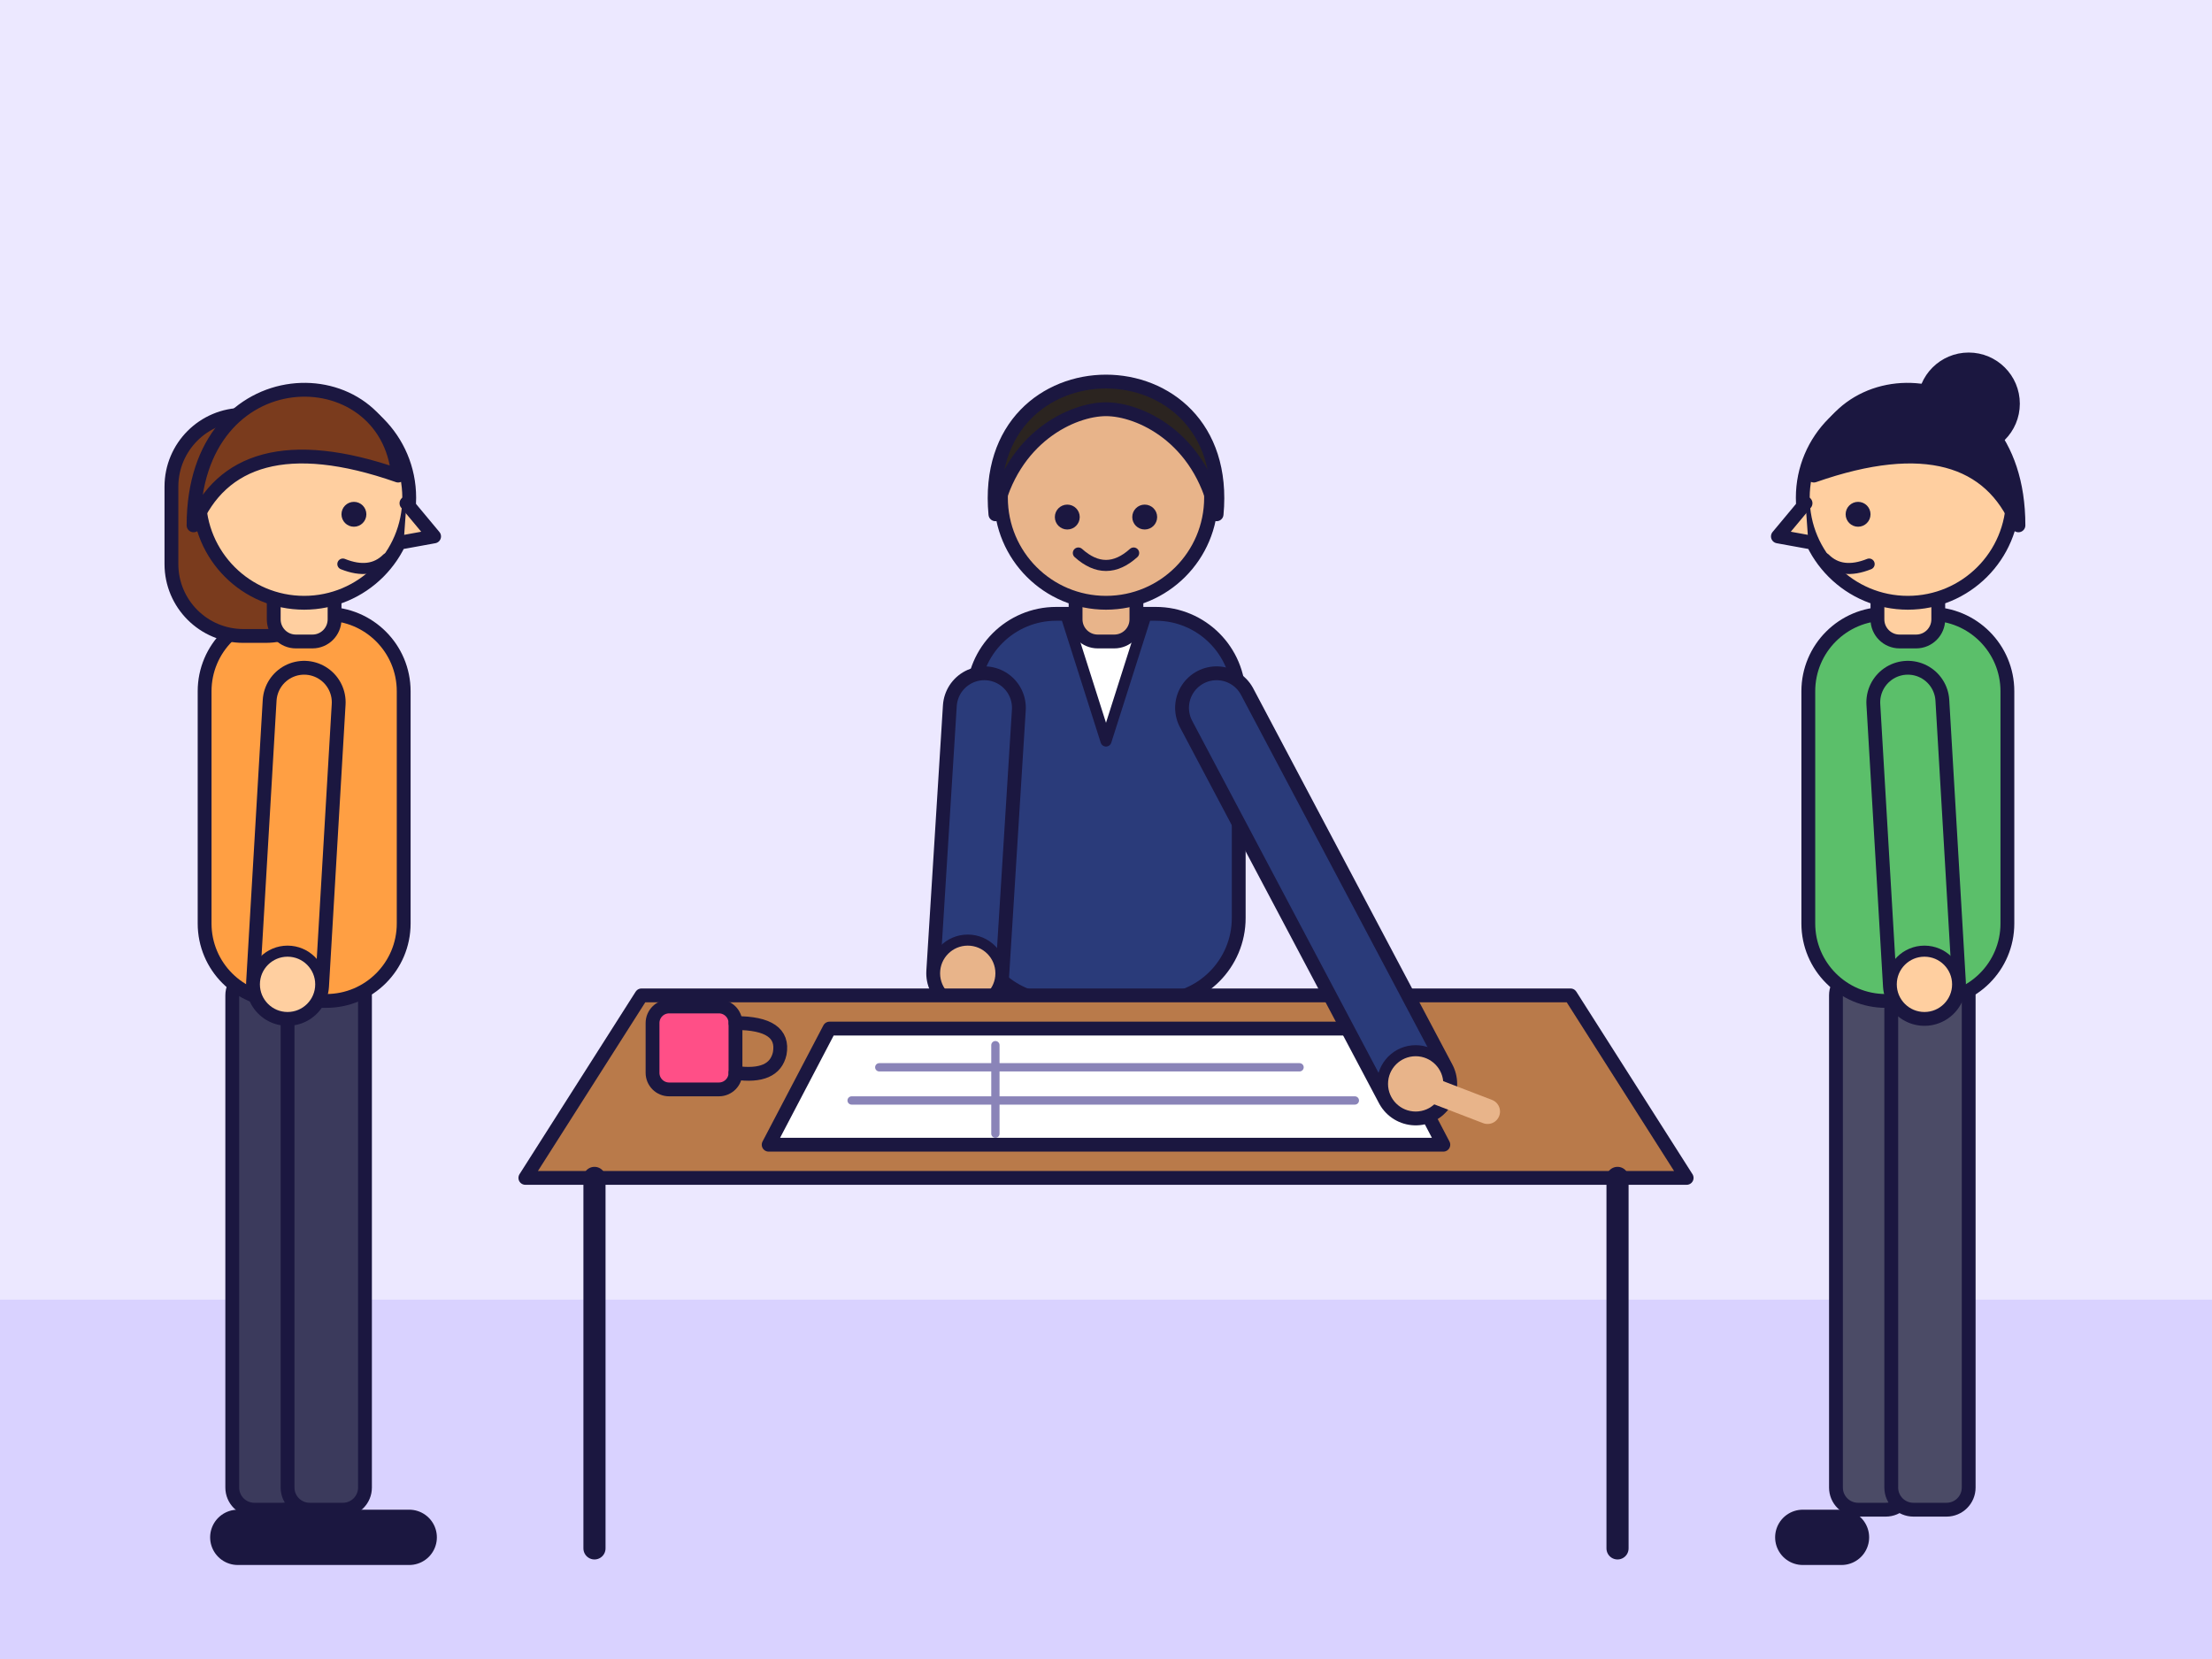
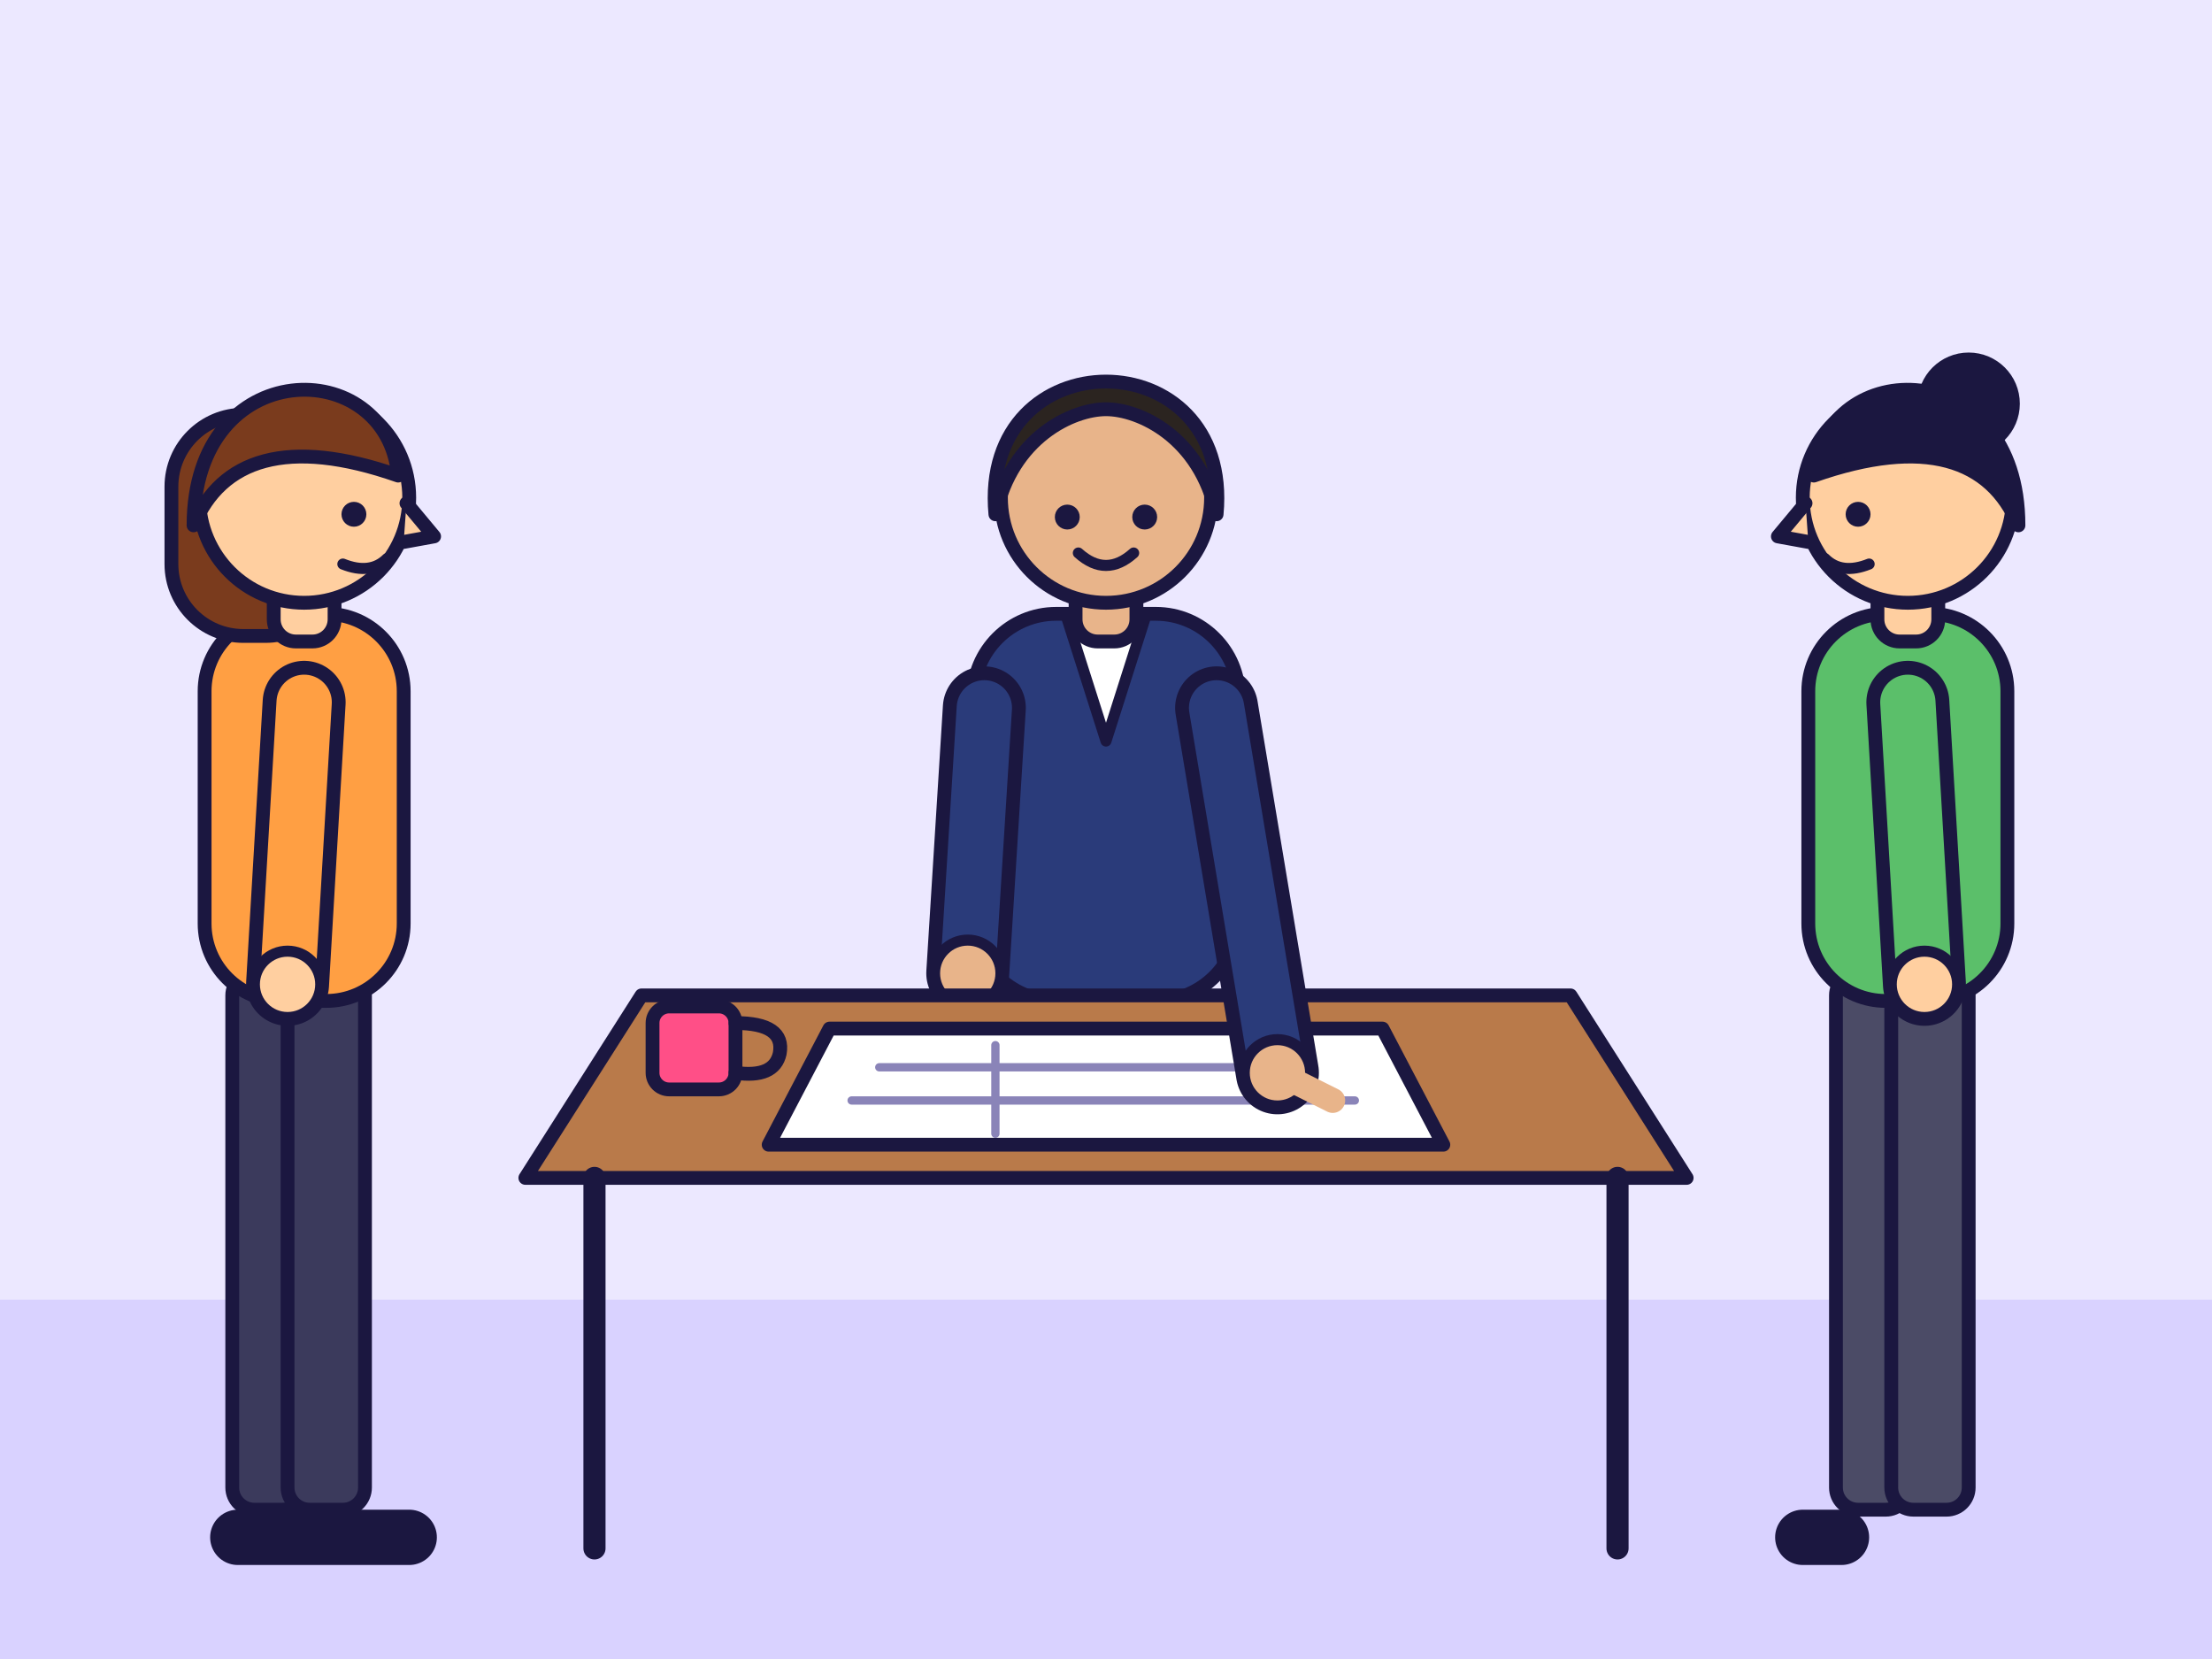
<svg xmlns="http://www.w3.org/2000/svg" viewBox="0 0 800 600" role="img">
  <rect width="800" height="600" fill="#f5f3ff" />
  <rect x="0" y="0" width="800" height="470" fill="#ece8ff" />
  <rect x="0" y="470" width="800" height="130" fill="#d9d2ff" />
  <g stroke="#1b1740" stroke-width="5" stroke-linecap="round" stroke-linejoin="round">
    <rect x="84" y="352" width="26" height="194" rx="8" fill="#3b3a5c" />
    <rect x="104" y="352" width="28" height="194" rx="8" fill="#3b3a5c" />
    <path d="M86 556H148" fill="none" stroke-width="20" />
    <rect x="664" y="352" width="26" height="194" rx="8" fill="#4b4b66" />
    <rect x="684" y="352" width="28" height="194" rx="8" fill="#4b4b66" />
    <path d="M666 556H652" fill="none" stroke-width="20" />
    <rect x="74" y="222" width="72" height="140" rx="28" fill="#ff9f43" />
    <rect x="62" y="150" width="60" height="80" rx="26" fill="#7a3b1d" />
    <rect x="99" y="208" width="22" height="24" rx="8" fill="#ffcfa0" />
    <circle cx="110" cy="180" r="38" fill="#ffcfa0" />
    <path d="M144 172C140 128 70 128 70 190C80 166 104 158 144 172Z" fill="#7a3b1d" />
    <circle cx="128" cy="186" r="4.5" fill="#1b1740" stroke="none" />
    <path d="M147 182L157 194L146 196" fill="#ffcfa0" />
    <path d="M124 204Q134 208 140 202" fill="none" stroke-width="4" />
    <rect x="654" y="222" width="72" height="140" rx="28" fill="#5bbf6a" />
    <rect x="679" y="208" width="22" height="24" rx="8" fill="#ffcfa0" />
    <circle cx="690" cy="180" r="38" fill="#ffcfa0" />
    <circle cx="712" cy="146" r="16" fill="#1b1740" />
    <path d="M656 172C660 128 730 128 730 190C720 166 696 158 656 172Z" fill="#1b1740" />
    <circle cx="672" cy="186" r="4.5" fill="#1b1740" stroke="none" />
    <path d="M653 182L643 194L654 196" fill="#ffcfa0" />
    <path d="M676 204Q666 208 660 202" fill="none" stroke-width="4" />
    <path d="M110 254L104 356" fill="none" stroke-width="30" />
    <path d="M110 254L104 356" fill="none" stroke="#ff9f43" stroke-width="20" />
    <circle cx="104" cy="356" r="12" fill="#ffcfa0" stroke-width="4" />
    <path d="M690 254L696 356" fill="none" stroke-width="30" />
    <path d="M690 254L696 356" fill="none" stroke="#5bbf6a" stroke-width="20" />
    <circle cx="696" cy="356" r="12" fill="#ffcfa0" stroke-width="4" />
    <rect x="352" y="222" width="96" height="140" rx="30" fill="#2a3b7a" />
    <path d="M386 224L400 268L414 224Z" fill="#ffffff" stroke-width="4" />
    <rect x="389" y="208" width="22" height="24" rx="8" fill="#e8b48a" />
    <circle cx="400" cy="180" r="38" fill="#e8b48a" />
    <path d="M360 186C354 122 446 122 440 186C434 158 412 148 400 148C388 148 366 158 360 186Z" fill="#2b2420" />
    <circle cx="386" cy="187" r="4.5" fill="#1b1740" stroke="none" />
    <circle cx="414" cy="187" r="4.5" fill="#1b1740" stroke="none" />
    <path d="M390 200Q400 209 410 200" fill="none" stroke-width="4" />
    <path d="M356 256L350 352" fill="none" stroke-width="30" />
    <path d="M356 256L350 352" fill="none" stroke="#2a3b7a" stroke-width="20" />
    <circle cx="350" cy="352" r="12" fill="#e8b48a" stroke-width="4" />
    <path d="M232 360H568L610 426H190Z" fill="#b97a4a" />
    <path d="M215 426V560M585 426V560" fill="none" stroke-width="8" />
    <path d="M300 372H500L522 414H278Z" fill="#ffffff" />
    <path d="M318 386H470M308 398H490M360 378V410" fill="none" stroke="#8a84b8" stroke-width="3" />
    <rect x="236" y="364" width="30" height="30" rx="6" fill="#ff4f87" />
    <path d="M266 370Q284 370 282 381Q280 390 266 388" fill="none" />
-     <path d="M440 256L512 392" fill="none" stroke-width="30" />
-     <path d="M440 256L512 392" fill="none" stroke="#2a3b7a" stroke-width="20" />
-     <circle cx="512" cy="392" r="12" fill="#e8b48a" stroke-width="4" />
-     <path d="M512 392L538 402" fill="none" stroke="#e8b48a" stroke-width="9" />
+     <path d="M440 256L462 388" fill="none" stroke-width="30" />
+     <path d="M440 256L462 388" fill="none" stroke="#2a3b7a" stroke-width="20" />
+     <circle cx="462" cy="388" r="12" fill="#e8b48a" stroke-width="4" />
+     <path d="M462 388L482 398" fill="none" stroke="#e8b48a" stroke-width="9" />
  </g>
</svg>
